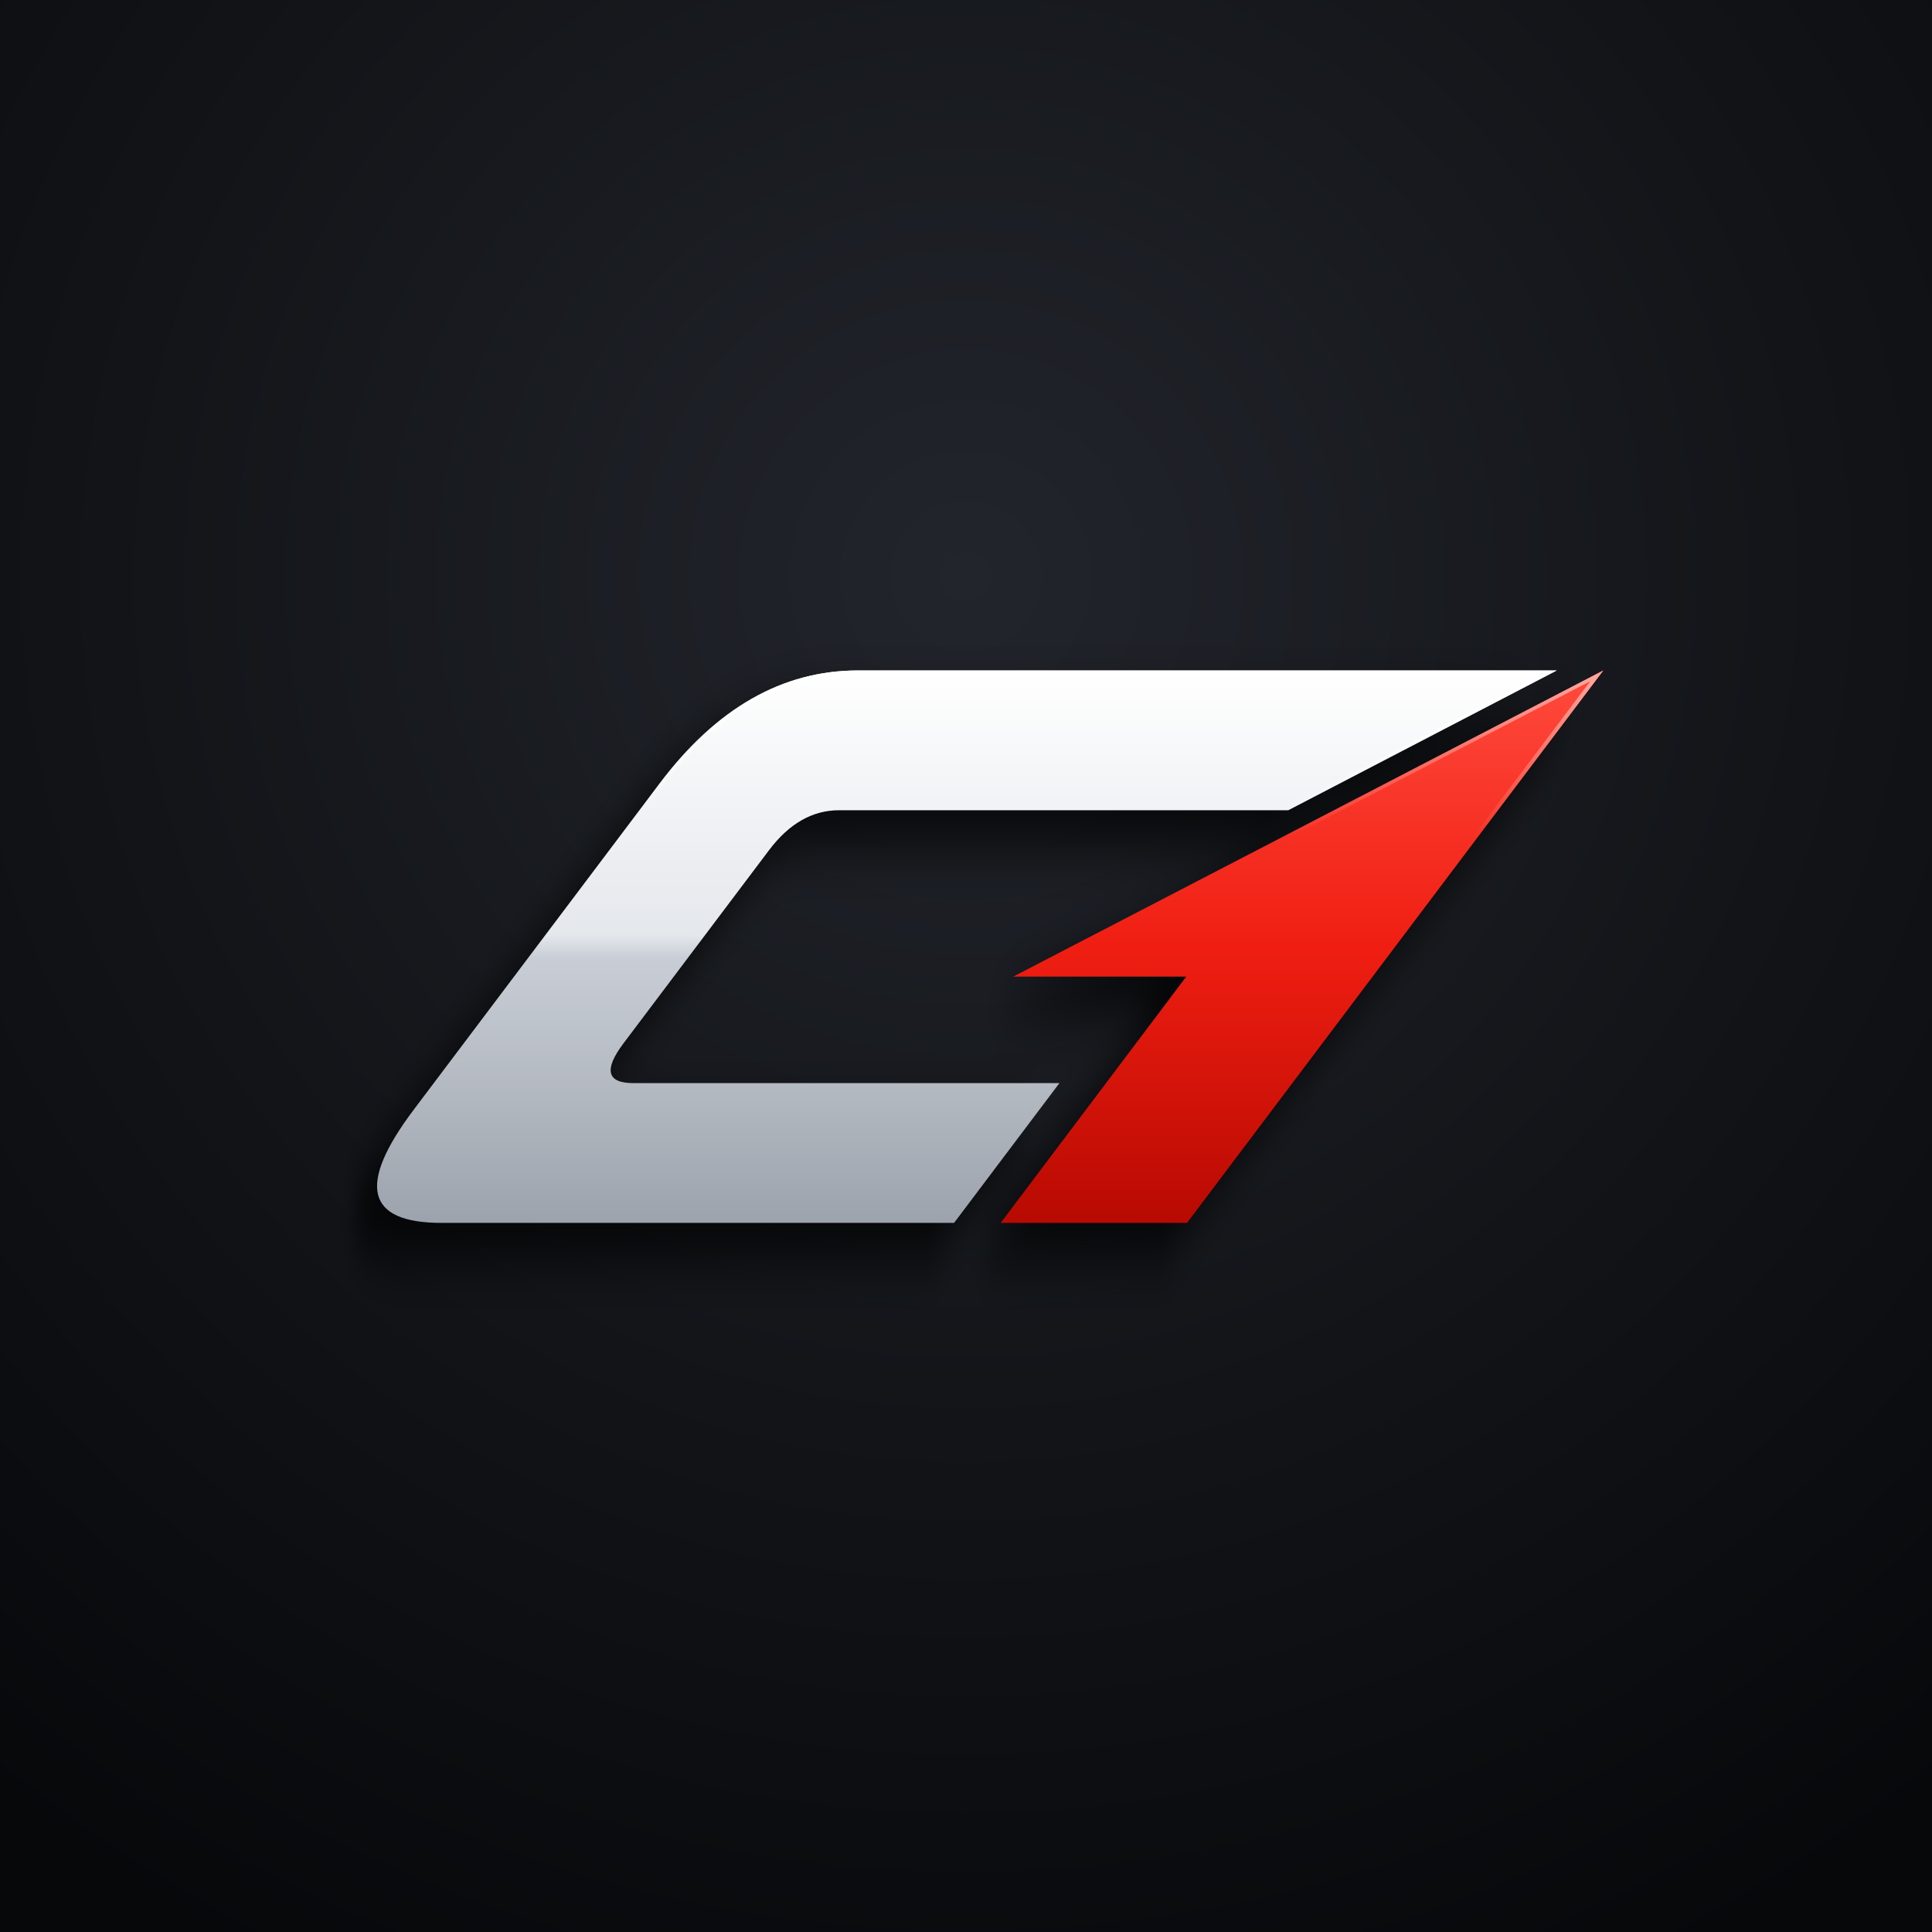
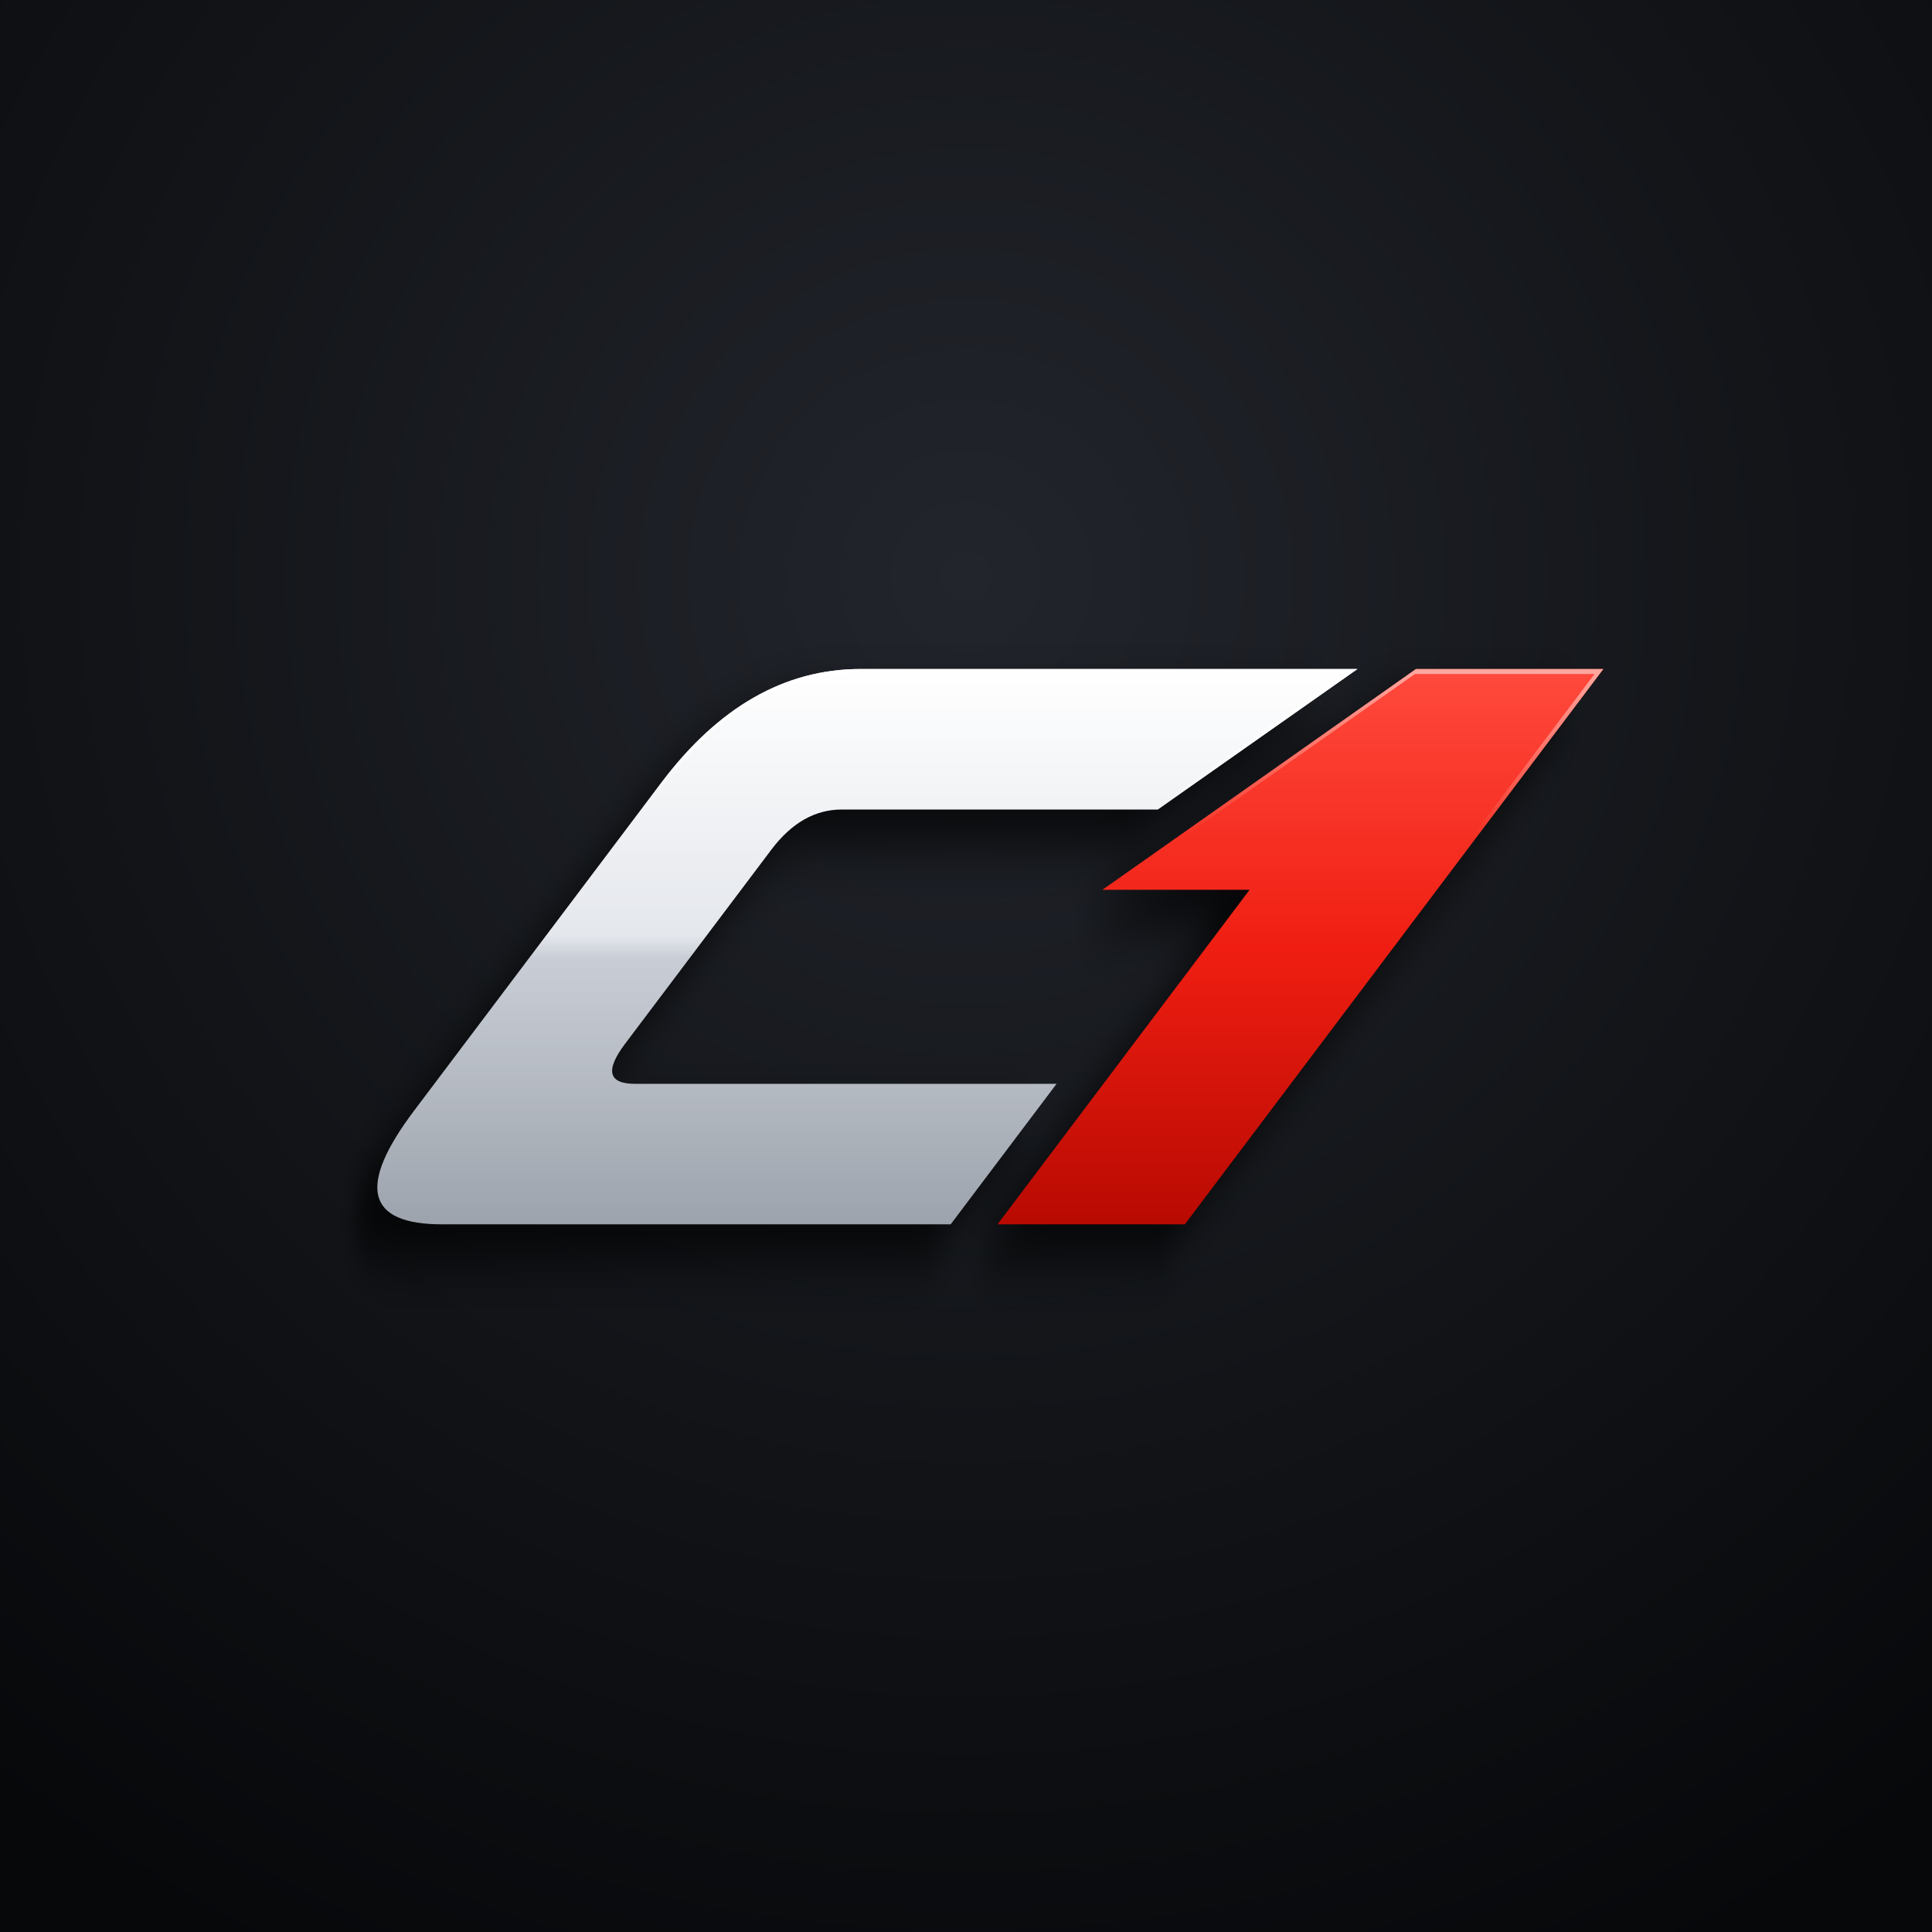
<svg xmlns="http://www.w3.org/2000/svg" width="1024" height="1024" viewBox="0 0 1024 1024">
  <defs>
    <linearGradient id="silver" x1="0" y1="0" x2="0" y2="1">
      <stop offset="0" stop-color="#FFFFFF" />
      <stop offset=".48" stop-color="#E4E7EC" />
      <stop offset=".52" stop-color="#C9CED6" />
      <stop offset="1" stop-color="#9DA3AC" />
    </linearGradient>
    <linearGradient id="red" x1="0" y1="0" x2="0" y2="1">
      <stop offset="0" stop-color="#FF4A3D" />
      <stop offset=".5" stop-color="#F01E12" />
      <stop offset="1" stop-color="#B80A02" />
    </linearGradient>
    <linearGradient id="edge" x1="0" y1="0" x2="0" y2="1">
      <stop offset="0" stop-color="#fff" stop-opacity="1" />
      <stop offset=".25" stop-color="#fff" stop-opacity="0" />
    </linearGradient>
    <linearGradient id="edgeR" x1="0" y1="0" x2="0" y2="1">
      <stop offset="0" stop-color="#FFB3AC" stop-opacity=".9" />
      <stop offset=".3" stop-color="#FFB3AC" stop-opacity="0" />
    </linearGradient>
    <clipPath id="clipO">
-       <path d="M34 0 L244 0 L195 42 L60 42 Q48 42 48 54 L48 112 Q48 124 60 124 L188 124 L188 166 L34 166 Q0 166 0 132 L0 34 Q0 0 34 0 Z" />
+       <path d="M34 0 L182.5 0 L154.5 42 L60 42 Q48 42 48 54 L48 112 Q48 124 60 124 L186 124 L186 166 L34 166 Q0 166 0 132 L0 34 Q0 0 34 0 Z" />
    </clipPath>
    <clipPath id="clip1">
-       <path d="M258 0 L258 166 L202 166 L202 92 L150 92 Z" />
+       <path d="M200 0 L256 0 L256 166 L200 166 L200 66 L156 66 Z" />
    </clipPath>
    <radialGradient id="bg" cx="50%" cy="30%" r="80%">
      <stop offset="0" stop-color="#22252C" />
      <stop offset=".55" stop-color="#121418" />
      <stop offset="1" stop-color="#07080A" />
    </radialGradient>
    <filter id="shadow" x="-20%" y="-20%" width="140%" height="160%">
      <feOffset dy="10" />
      <feGaussianBlur stdDeviation="9" />
    </filter>
  </defs>
  <rect width="1024" height="1024" fill="url(#bg)" />
  <g>
-     <g transform="translate(174.08 355.3613) scale(1.76384) translate(0 166) skewX(-37) translate(0 -166)" filter="url(#shadow)" opacity=".75">
-       <path d="M34 0 L244 0 L195 42 L60 42 Q48 42 48 54 L48 112 Q48 124 60 124 L188 124 L188 166 L34 166 Q0 166 0 132 L0 34 Q0 0 34 0 Z" fill="#000" />
-       <path d="M258 0 L258 166 L202 166 L202 92 L150 92 Z" fill="#000" />
+     <g transform="translate(174.08 354.5931) scale(1.773095) translate(0 166) skewX(-37) translate(0 -166)" filter="url(#shadow)" opacity=".75">
+       <path d="M34 0 L182.5 0 L154.5 42 L60 42 Q48 42 48 54 L48 112 Q48 124 60 124 L186 124 L186 166 L34 166 Q0 166 0 132 L0 34 Q0 0 34 0 Z" fill="#000" />
+       <path d="M200 0 L256 0 L256 166 L200 166 L200 66 L156 66 Z" fill="#000" />
    </g>
-     <g transform="translate(174.08 355.3613) scale(1.76384) translate(0 166) skewX(-37) translate(0 -166)">
-       <path d="M34 0 L244 0 L195 42 L60 42 Q48 42 48 54 L48 112 Q48 124 60 124 L188 124 L188 166 L34 166 Q0 166 0 132 L0 34 Q0 0 34 0 Z" fill="url(#silver)" />
-       <path d="M258 0 L258 166 L202 166 L202 92 L150 92 Z" fill="url(#red)" />
-       <path d="M34 0 L244 0 L195 42 L60 42 Q48 42 48 54 L48 112 Q48 124 60 124 L188 124 L188 166 L34 166 Q0 166 0 132 L0 34 Q0 0 34 0 Z" fill="none" stroke="url(#edge)" stroke-width="3" clip-path="url(#clipO)" />
-       <path d="M258 0 L258 166 L202 166 L202 92 L150 92 Z" fill="none" stroke="url(#edgeR)" stroke-width="3" clip-path="url(#clip1)" />
+     <g transform="translate(174.08 354.5931) scale(1.773095) translate(0 166) skewX(-37) translate(0 -166)">
+       <path d="M34 0 L182.5 0 L154.5 42 L60 42 Q48 42 48 54 L48 112 Q48 124 60 124 L186 124 L186 166 L34 166 Q0 166 0 132 L0 34 Q0 0 34 0 Z" fill="url(#silver)" />
+       <path d="M200 0 L256 0 L256 166 L200 166 L200 66 L156 66 Z" fill="url(#red)" />
+       <path d="M34 0 L182.5 0 L154.5 42 L60 42 Q48 42 48 54 L48 112 Q48 124 60 124 L186 124 L186 166 L34 166 Q0 166 0 132 L0 34 Q0 0 34 0 Z" fill="none" stroke="url(#edge)" stroke-width="3" clip-path="url(#clipO)" />
+       <path d="M200 0 L256 0 L256 166 L200 166 L200 66 L156 66 Z" fill="none" stroke="url(#edgeR)" stroke-width="3" clip-path="url(#clip1)" />
    </g>
  </g>
</svg>
